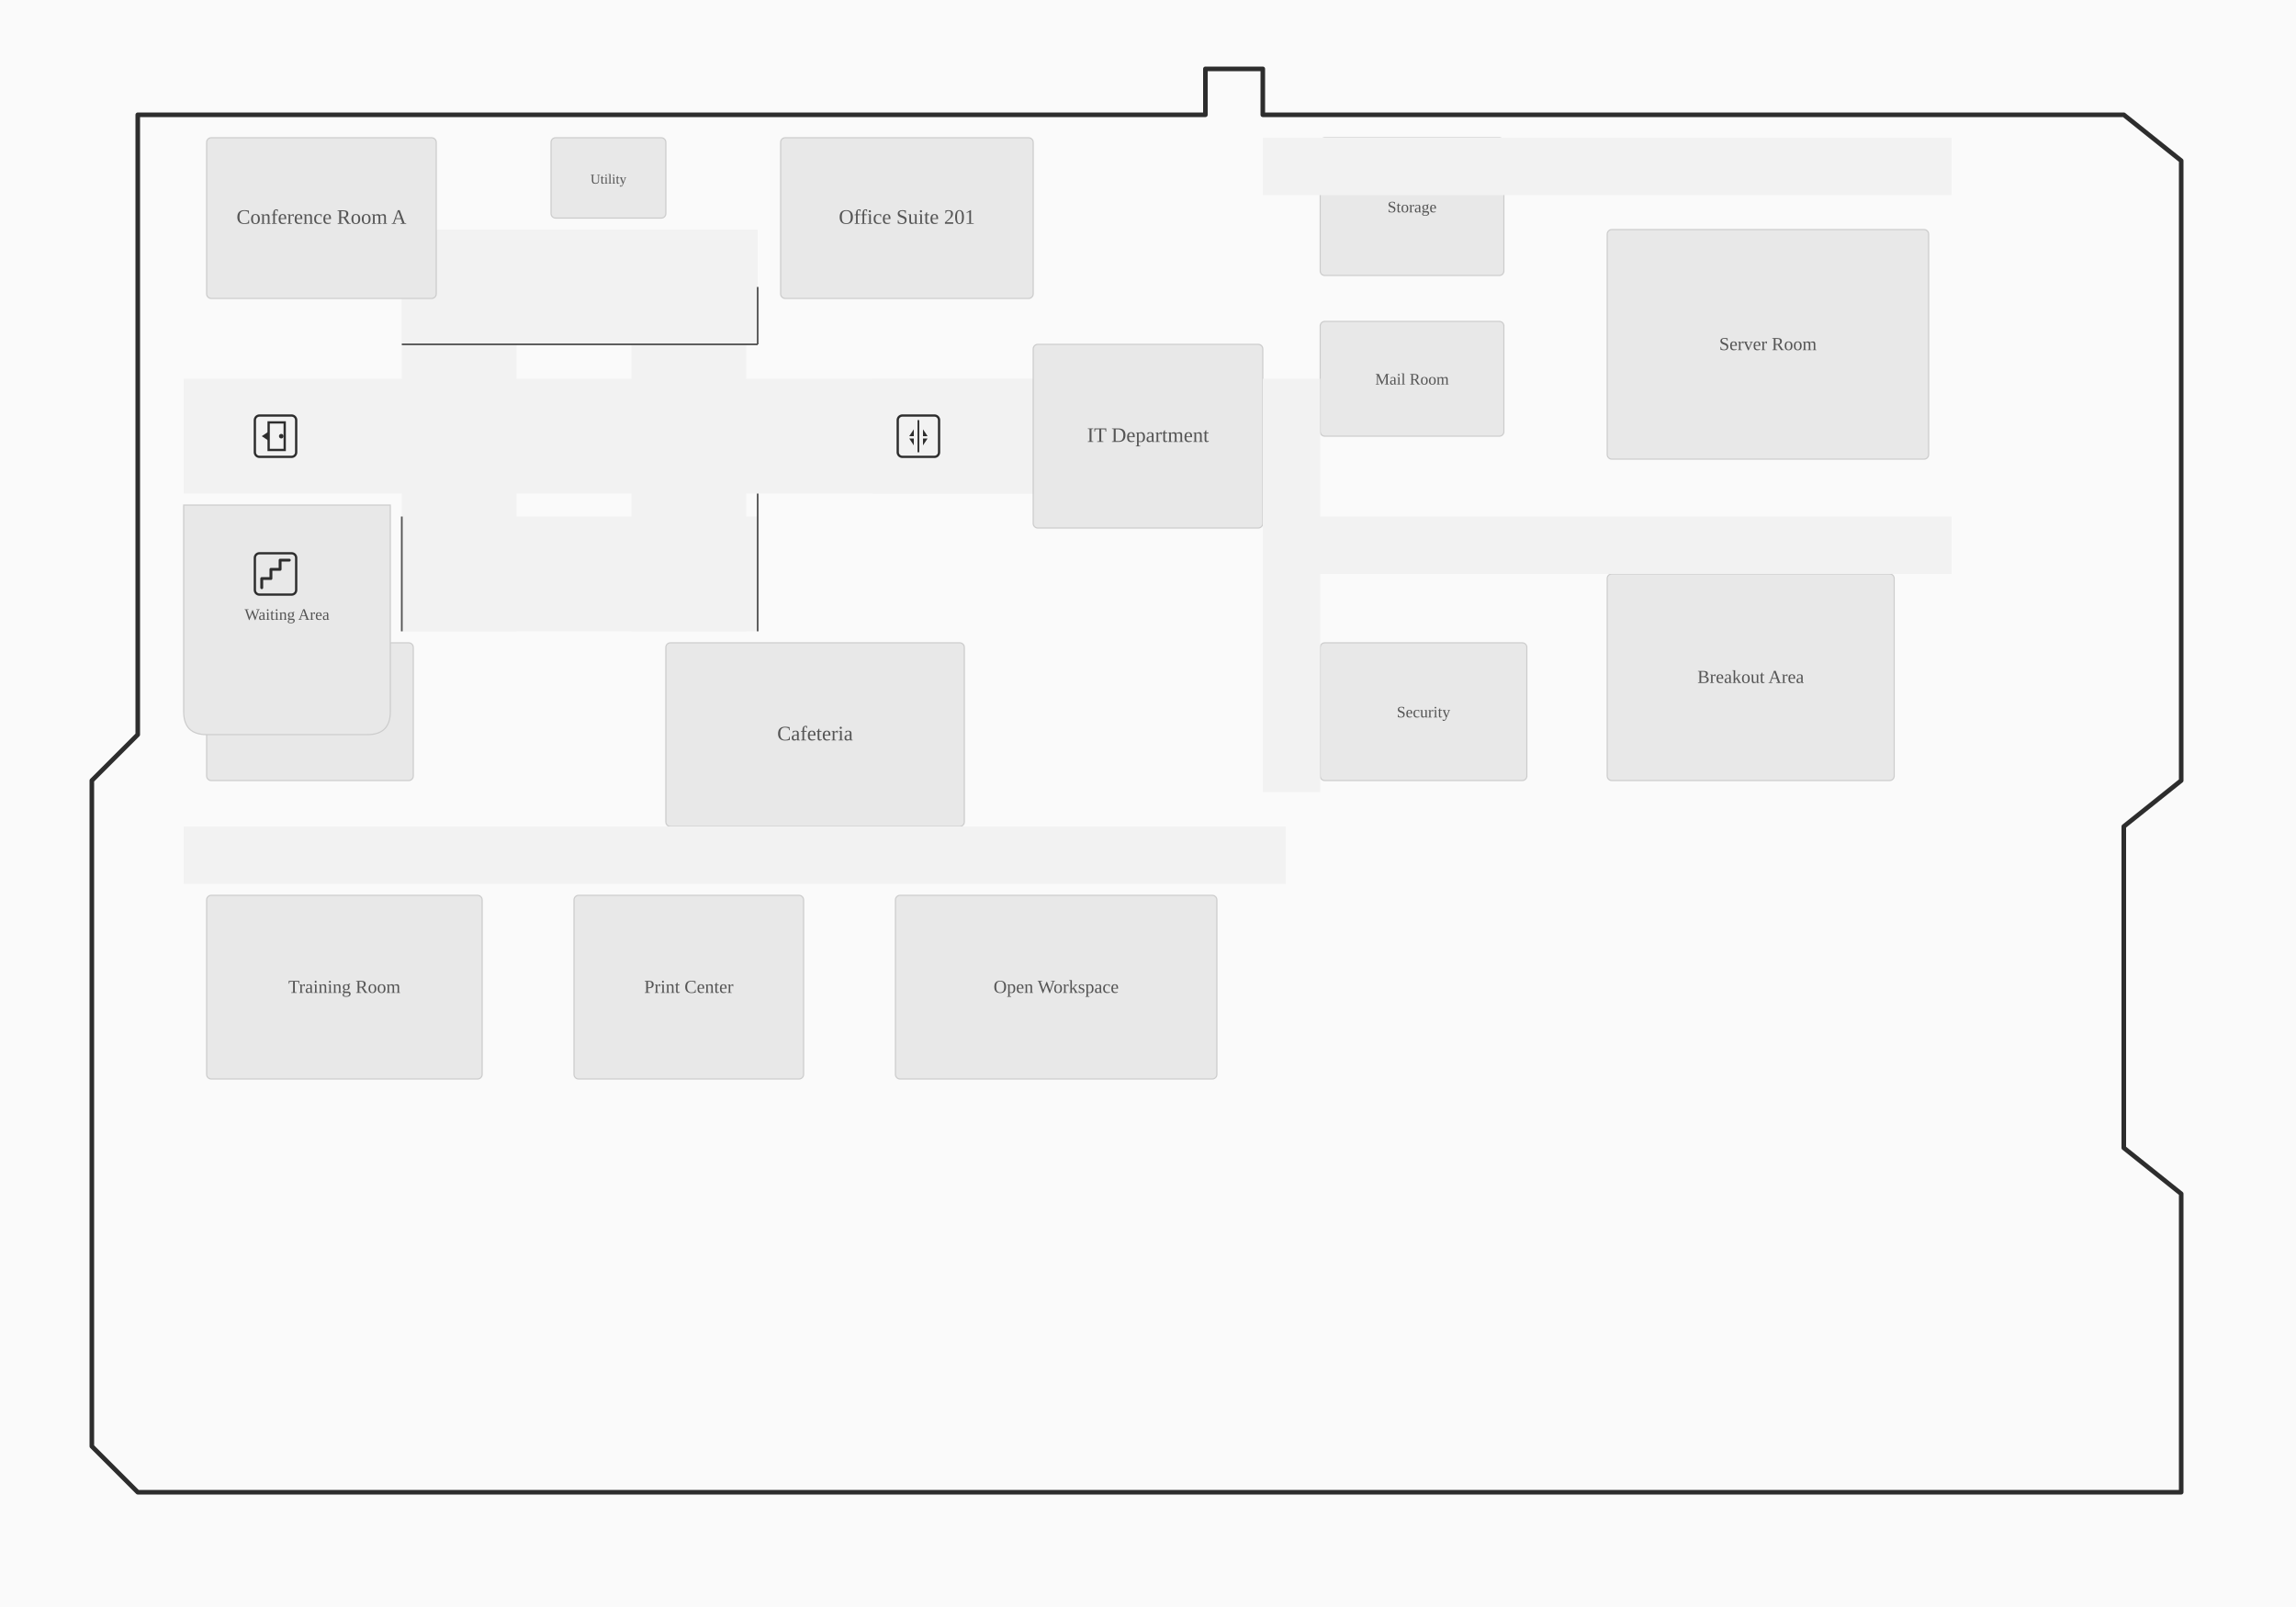
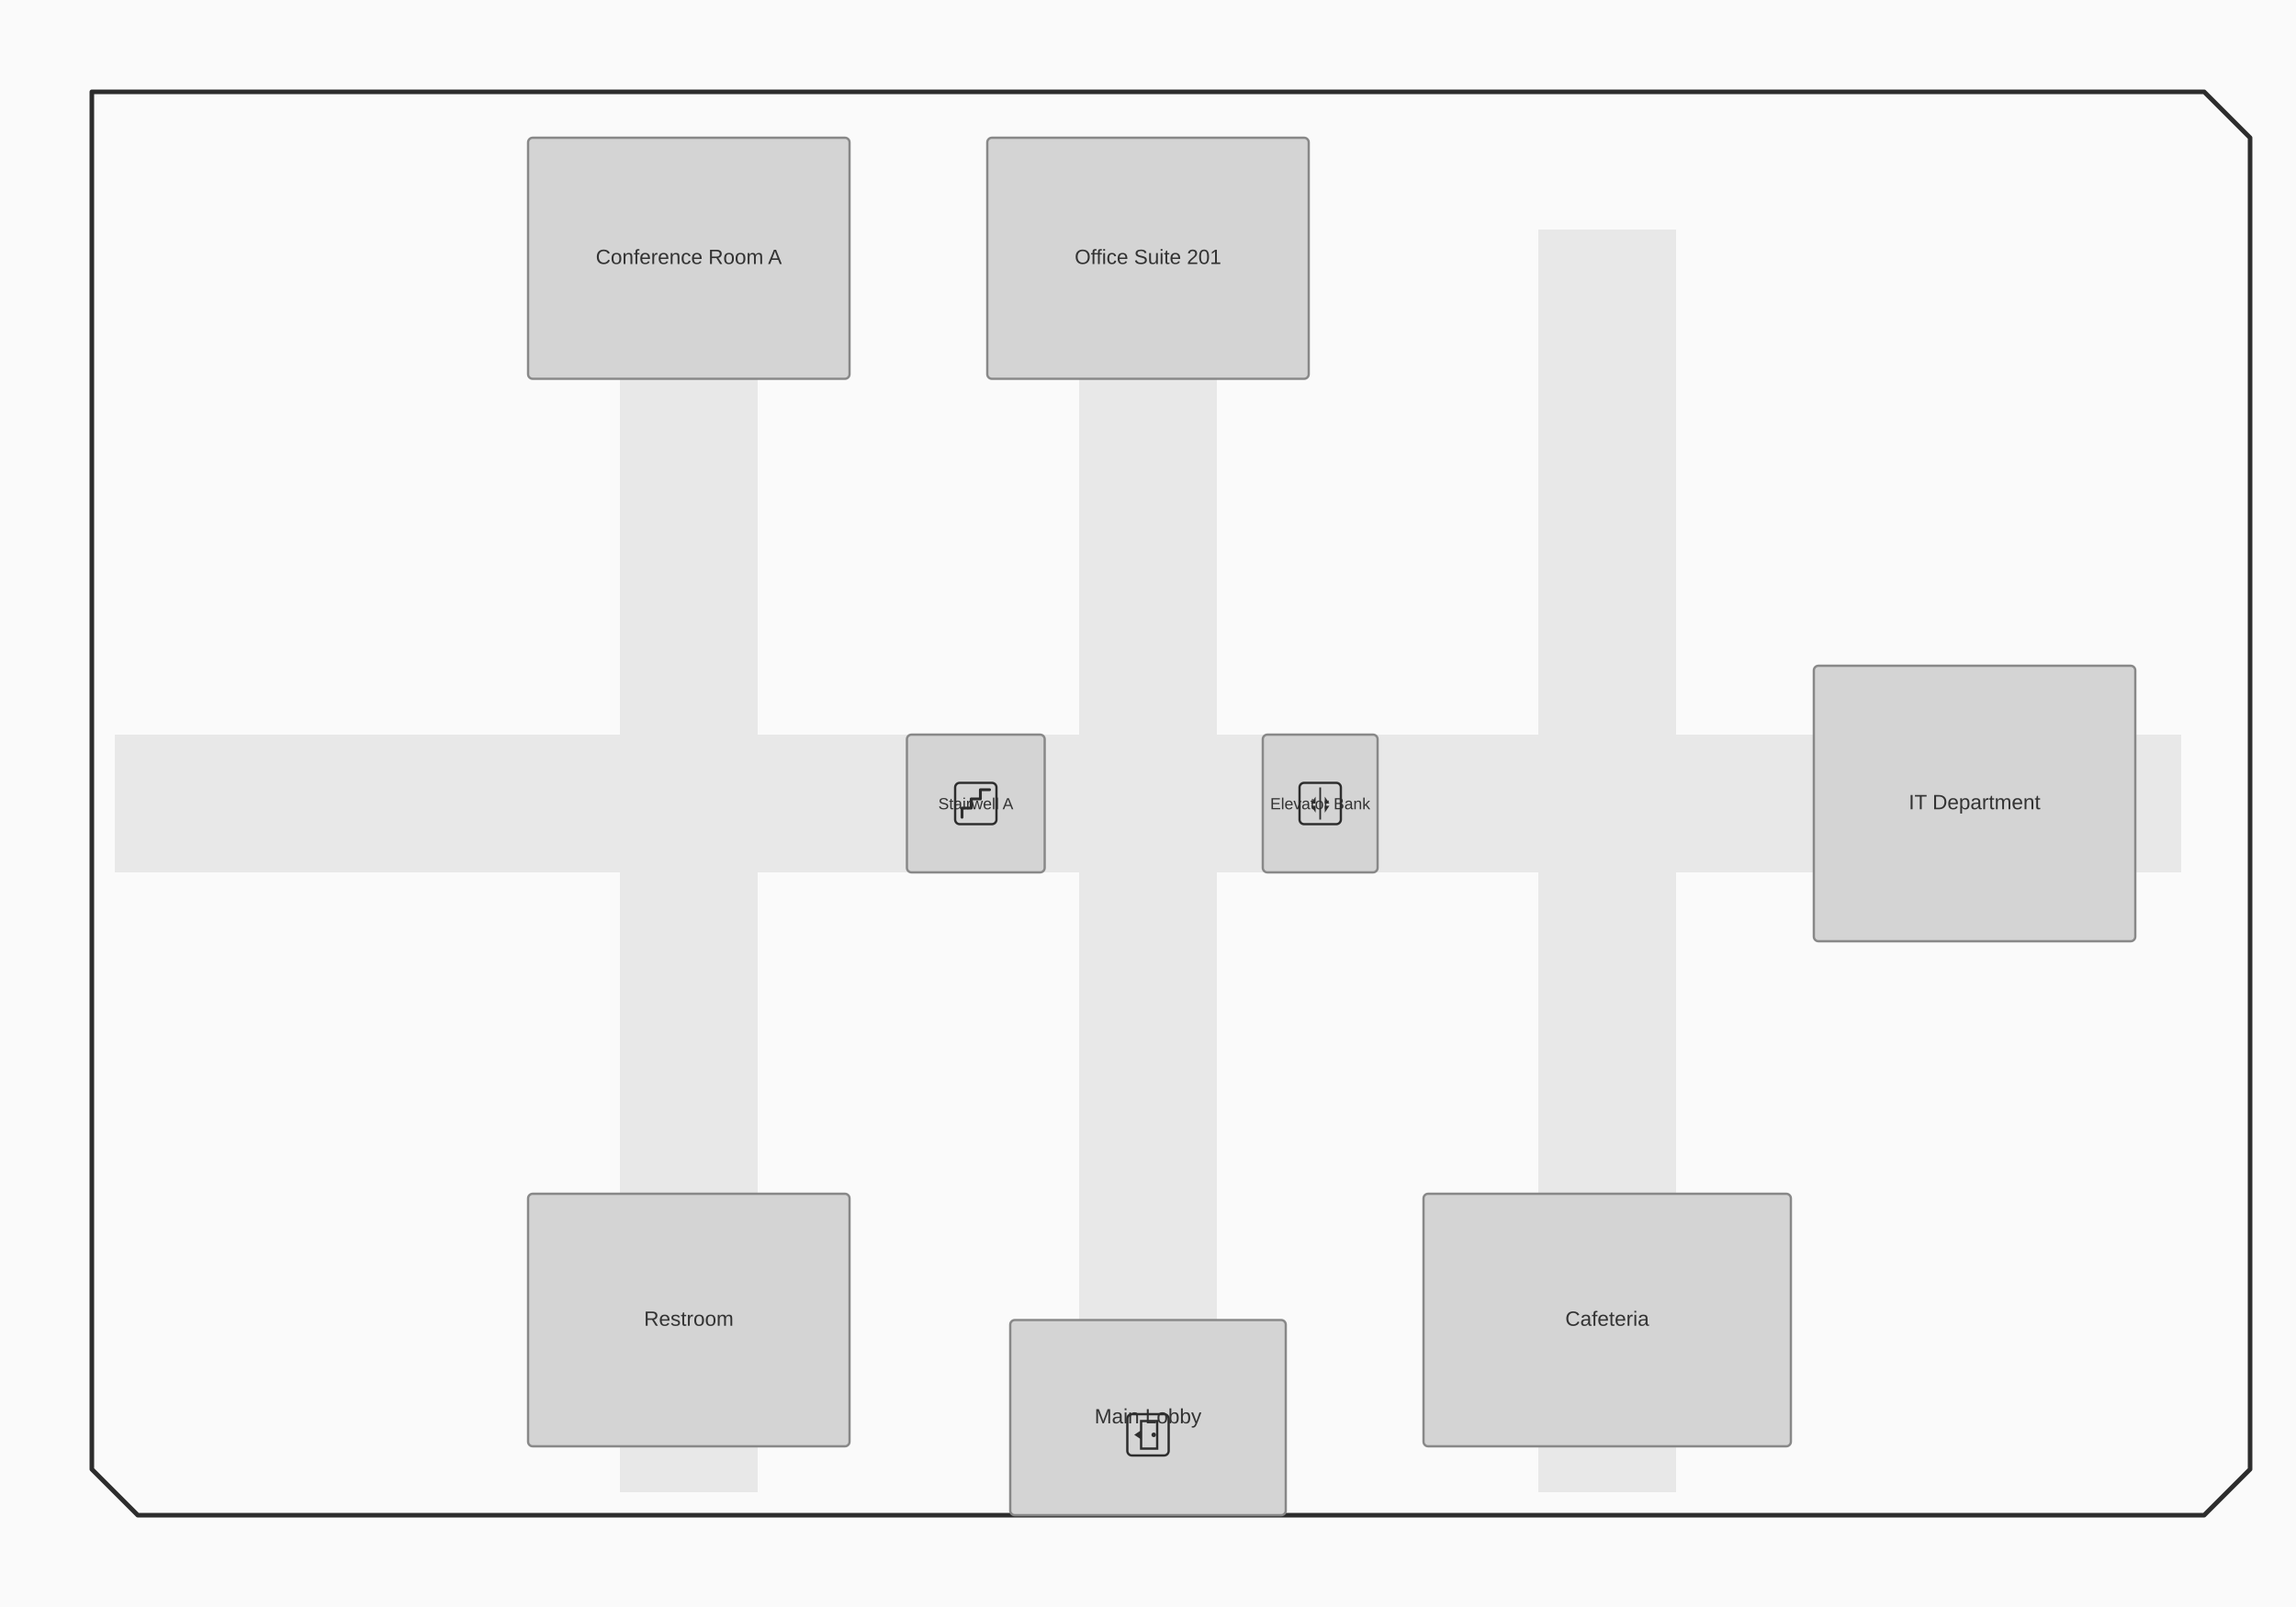
<svg xmlns="http://www.w3.org/2000/svg" viewBox="0 0 2000 1400" width="2000" height="1400">
  <defs>
    <symbol id="icon-elevator" viewBox="0 0 40 40">
      <rect x="2" y="2" width="36" height="36" rx="4" fill="none" stroke="#2D2D2D" stroke-width="2" />
      <line x1="20" y1="6" x2="20" y2="34" stroke="#2D2D2D" stroke-width="1.5" />
      <polygon points="12,20 16,14 16,20" fill="#2D2D2D" />
      <polygon points="12,22 16,28 16,22" fill="#2D2D2D" />
      <polygon points="28,20 24,14 24,20" fill="#2D2D2D" />
      <polygon points="28,22 24,28 24,22" fill="#2D2D2D" />
    </symbol>
    <symbol id="icon-stairs" viewBox="0 0 40 40">
      <rect x="2" y="2" width="36" height="36" rx="4" fill="none" stroke="#2D2D2D" stroke-width="2" />
      <polyline points="8,32 8,24 16,24 16,16 24,16 24,8 32,8" fill="none" stroke="#2D2D2D" stroke-width="2.5" stroke-linecap="round" stroke-linejoin="round" />
    </symbol>
    <symbol id="icon-entrance" viewBox="0 0 40 40">
      <rect x="2" y="2" width="36" height="36" rx="4" fill="none" stroke="#2D2D2D" stroke-width="2" />
      <path d="M14,8 L14,32 L28,32 L28,8 Z" fill="none" stroke="#2D2D2D" stroke-width="2" />
      <circle cx="25" cy="20" r="2" fill="#2D2D2D" />
      <polygon points="8,20 14,16 14,24" fill="#2D2D2D" />
    </symbol>
  </defs>
  <rect width="2000" height="1400" fill="#FAFAFA" />
-   <path d="     M 120,100     L 1050,100     L 1050,60     L 1100,60     L 1100,100     L 1850,100     L 1900,140     L 1900,680     L 1850,720     L 1850,1000     L 1900,1040     L 1900,1300     L 120,1300     L 80,1260     L 80,680     L 120,640     L 120,100     Z" fill="none" stroke="#2D2D2D" stroke-width="4" stroke-linejoin="round" />
-   <rect x="160" y="330" width="800" height="100" fill="#F2F2F2" />
-   <rect x="760" y="330" width="340" height="100" fill="#F2F2F2" />
-   <rect x="350" y="200" width="310" height="100" fill="#F2F2F2" />
-   <rect x="350" y="450" width="310" height="100" fill="#F2F2F2" />
-   <rect x="350" y="200" width="100" height="350" fill="#F2F2F2" />
-   <rect x="550" y="200" width="100" height="350" fill="#F2F2F2" />
-   <rect x="160" y="340" width="100" height="80" fill="#F2F2F2" />
-   <rect x="180" y="120" width="200" height="140" rx="4" fill="#E8E8E8" stroke="#CCCCCC" stroke-width="1" />
-   <text x="280" y="195" text-anchor="middle" font-size="18" fill="#555">Conference Room A</text>
-   <rect x="680" y="120" width="220" height="140" rx="4" fill="#E8E8E8" stroke="#CCCCCC" stroke-width="1" />
-   <text x="790" y="195" text-anchor="middle" font-size="18" fill="#555">Office Suite 201</text>
-   <rect x="180" y="560" width="180" height="120" rx="4" fill="#E8E8E8" stroke="#CCCCCC" stroke-width="1" />
-   <text x="270" y="625" text-anchor="middle" font-size="18" fill="#555">Restroom</text>
-   <rect x="580" y="560" width="260" height="160" rx="4" fill="#E8E8E8" stroke="#CCCCCC" stroke-width="1" />
-   <text x="710" y="645" text-anchor="middle" font-size="18" fill="#555">Cafeteria</text>
-   <rect x="900" y="300" width="200" height="160" rx="4" fill="#E8E8E8" stroke="#CCCCCC" stroke-width="1" />
-   <text x="1000" y="385" text-anchor="middle" font-size="18" fill="#555">IT Department</text>
-   <rect x="1150" y="120" width="160" height="120" rx="4" fill="#E8E8E8" stroke="#CCCCCC" stroke-width="1" />
-   <text x="1230" y="185" text-anchor="middle" font-size="14" fill="#555">Storage</text>
-   <rect x="1150" y="280" width="160" height="100" rx="4" fill="#E8E8E8" stroke="#CCCCCC" stroke-width="1" />
-   <text x="1230" y="335" text-anchor="middle" font-size="14" fill="#555">Mail Room</text>
-   <rect x="1150" y="560" width="180" height="120" rx="4" fill="#E8E8E8" stroke="#CCCCCC" stroke-width="1" />
-   <text x="1240" y="625" text-anchor="middle" font-size="14" fill="#555">Security</text>
-   <rect x="1400" y="200" width="280" height="200" rx="4" fill="#E8E8E8" stroke="#CCCCCC" stroke-width="1" />
-   <text x="1540" y="305" text-anchor="middle" font-size="16" fill="#555">Server Room</text>
-   <rect x="1400" y="500" width="250" height="180" rx="4" fill="#E8E8E8" stroke="#CCCCCC" stroke-width="1" />
-   <text x="1525" y="595" text-anchor="middle" font-size="16" fill="#555">Breakout Area</text>
-   <rect x="480" y="120" width="100" height="70" rx="4" fill="#E8E8E8" stroke="#CCCCCC" stroke-width="1" />
-   <text x="530" y="160" text-anchor="middle" font-size="12" fill="#555">Utility</text>
-   <path d="M 160,440 L 160,560 L 160,620 Q 160,640 180,640 L 320,640 Q 340,640 340,620 L 340,440 Z" fill="#E8E8E8" stroke="#CCCCCC" stroke-width="1" />
-   <text x="250" y="540" text-anchor="middle" font-size="14" fill="#555">Waiting Area</text>
-   <rect x="180" y="780" width="240" height="160" rx="4" fill="#E8E8E8" stroke="#CCCCCC" stroke-width="1" />
-   <text x="300" y="865" text-anchor="middle" font-size="16" fill="#555">Training Room</text>
-   <rect x="500" y="780" width="200" height="160" rx="4" fill="#E8E8E8" stroke="#CCCCCC" stroke-width="1" />
-   <text x="600" y="865" text-anchor="middle" font-size="16" fill="#555">Print Center</text>
-   <rect x="780" y="780" width="280" height="160" rx="4" fill="#E8E8E8" stroke="#CCCCCC" stroke-width="1" />
-   <text x="920" y="865" text-anchor="middle" font-size="16" fill="#555">Open Workspace</text>
-   <rect x="160" y="720" width="960" height="50" fill="#F2F2F2" />
-   <rect x="1100" y="330" width="50" height="360" fill="#F2F2F2" />
-   <rect x="1100" y="120" width="600" height="50" fill="#F2F2F2" />
-   <rect x="1100" y="450" width="600" height="50" fill="#F2F2F2" />
-   <line x1="350" y1="300" x2="660" y2="300" stroke="#555555" stroke-width="1.5" />
-   <line x1="350" y1="450" x2="350" y2="550" stroke="#555555" stroke-width="1.5" />
-   <line x1="660" y1="250" x2="660" y2="300" stroke="#555555" stroke-width="1.5" />
-   <line x1="660" y1="430" x2="660" y2="550" stroke="#555555" stroke-width="1.5" />
-   <use href="#icon-entrance" x="220" y="360" width="40" height="40" />
-   <use href="#icon-elevator" x="780" y="360" width="40" height="40" />
-   <use href="#icon-stairs" x="220" y="480" width="40" height="40" />
+   <path d="     M 80,120     L 80,1280     L 120,1320     L 1920,1320     L 1960,1280     L 1960,120     L 1920,80     L 80,80     L 80,120     Z" fill="none" stroke="#2D2D2D" stroke-width="4" stroke-linejoin="round" />
+   <rect x="100" y="640" width="1800" height="120" fill="#E8E8E8" />
+   <rect x="540" y="200" width="120" height="1100" fill="#E8E8E8" />
+   <rect x="940" y="200" width="120" height="1100" fill="#E8E8E8" />
+   <rect x="1340" y="200" width="120" height="1100" fill="#E8E8E8" />
+   <rect x="880" y="1150" width="240" height="170" rx="4" fill="#D4D4D4" stroke="#888888" stroke-width="2" />
+   <text x="1000" y="1240" text-anchor="middle" font-family="Arial, sans-serif" font-size="18" fill="#333">Main Lobby</text>
+   <rect x="460" y="120" width="280" height="210" rx="4" fill="#D4D4D4" stroke="#888888" stroke-width="2" />
+   <text x="600" y="230" text-anchor="middle" font-family="Arial, sans-serif" font-size="18" fill="#333">Conference Room A</text>
+   <rect x="860" y="120" width="280" height="210" rx="4" fill="#D4D4D4" stroke="#888888" stroke-width="2" />
+   <text x="1000" y="230" text-anchor="middle" font-family="Arial, sans-serif" font-size="18" fill="#333">Office Suite 201</text>
+   <rect x="460" y="1040" width="280" height="220" rx="4" fill="#D4D4D4" stroke="#888888" stroke-width="2" />
+   <text x="600" y="1155" text-anchor="middle" font-family="Arial, sans-serif" font-size="18" fill="#333">Restroom</text>
+   <rect x="1240" y="1040" width="320" height="220" rx="4" fill="#D4D4D4" stroke="#888888" stroke-width="2" />
+   <text x="1400" y="1155" text-anchor="middle" font-family="Arial, sans-serif" font-size="18" fill="#333">Cafeteria</text>
+   <rect x="1580" y="580" width="280" height="240" rx="4" fill="#D4D4D4" stroke="#888888" stroke-width="2" />
+   <text x="1720" y="705" text-anchor="middle" font-family="Arial, sans-serif" font-size="18" fill="#333">IT Department</text>
+   <rect x="1100" y="640" width="100" height="120" rx="4" fill="#D4D4D4" stroke="#888888" stroke-width="2" />
+   <text x="1150" y="705" text-anchor="middle" font-family="Arial, sans-serif" font-size="14" fill="#333">Elevator Bank</text>
+   <rect x="790" y="640" width="120" height="120" rx="4" fill="#D4D4D4" stroke="#888888" stroke-width="2" />
+   <text x="850" y="705" text-anchor="middle" font-family="Arial, sans-serif" font-size="14" fill="#333">Stairwell A</text>
+   <use href="#icon-elevator" x="1130" y="680" width="40" height="40" />
+   <use href="#icon-stairs" x="830" y="680" width="40" height="40" />
+   <use href="#icon-entrance" x="980" y="1230" width="40" height="40" />
</svg>
